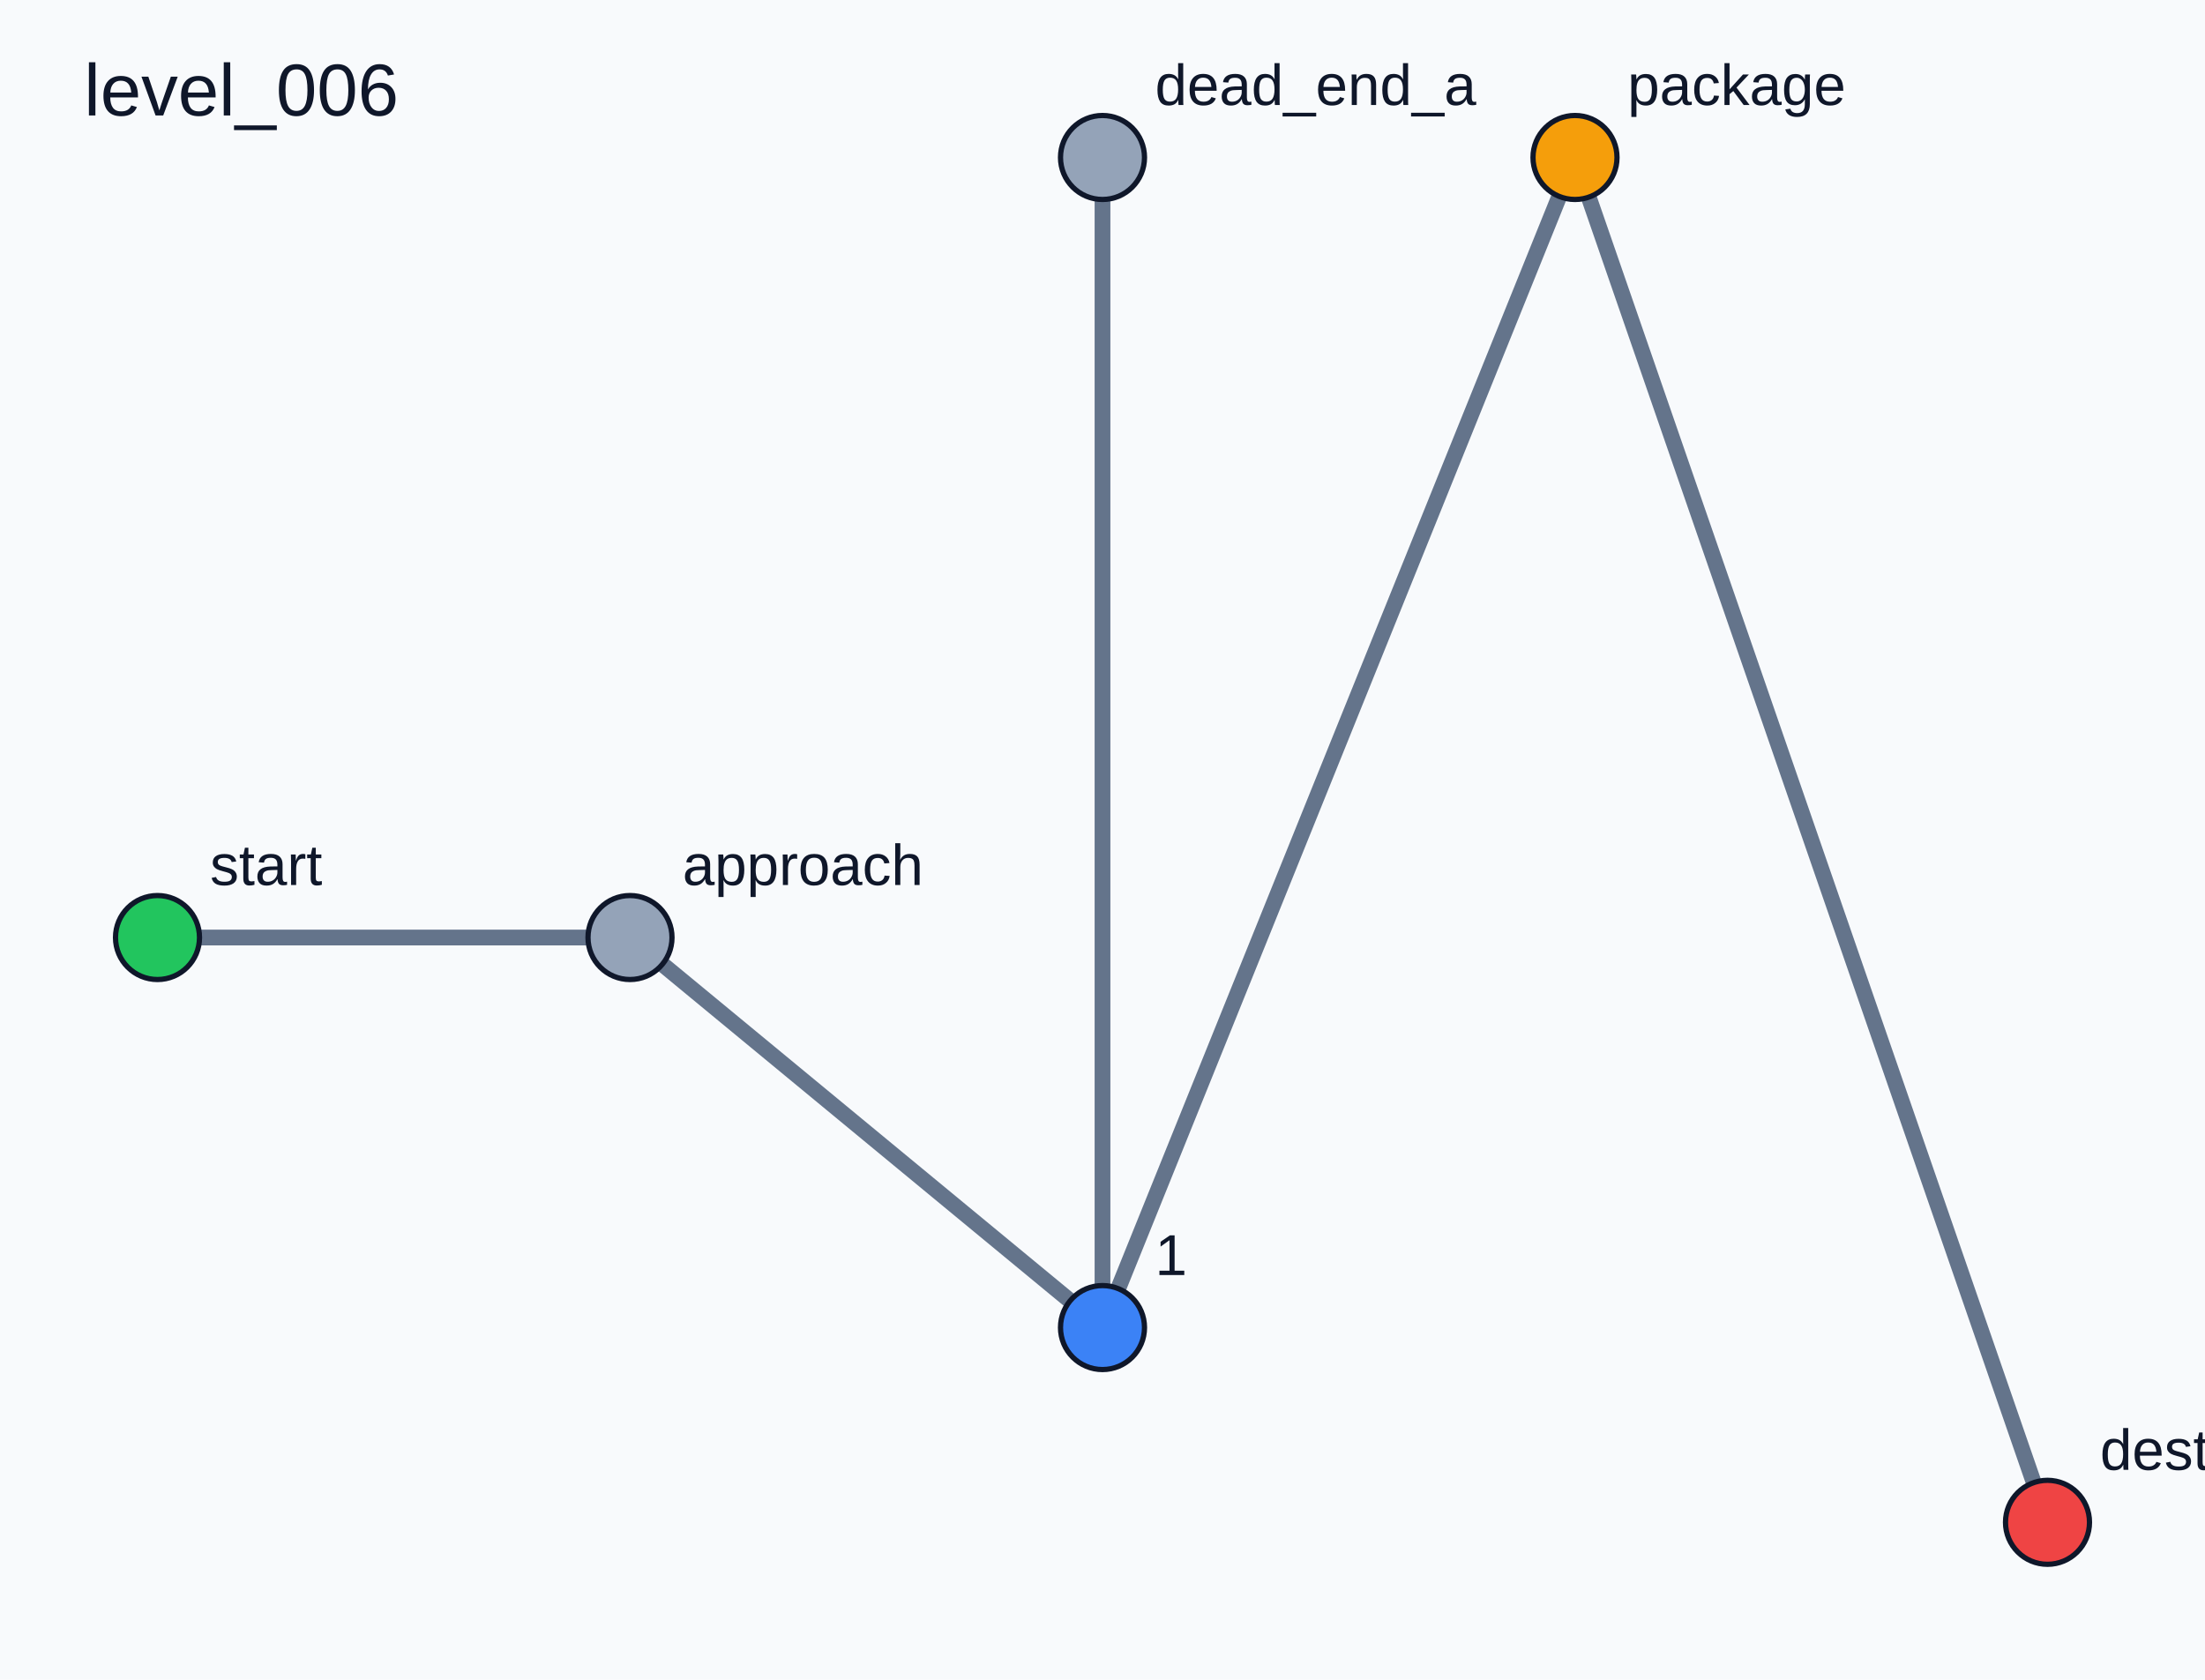
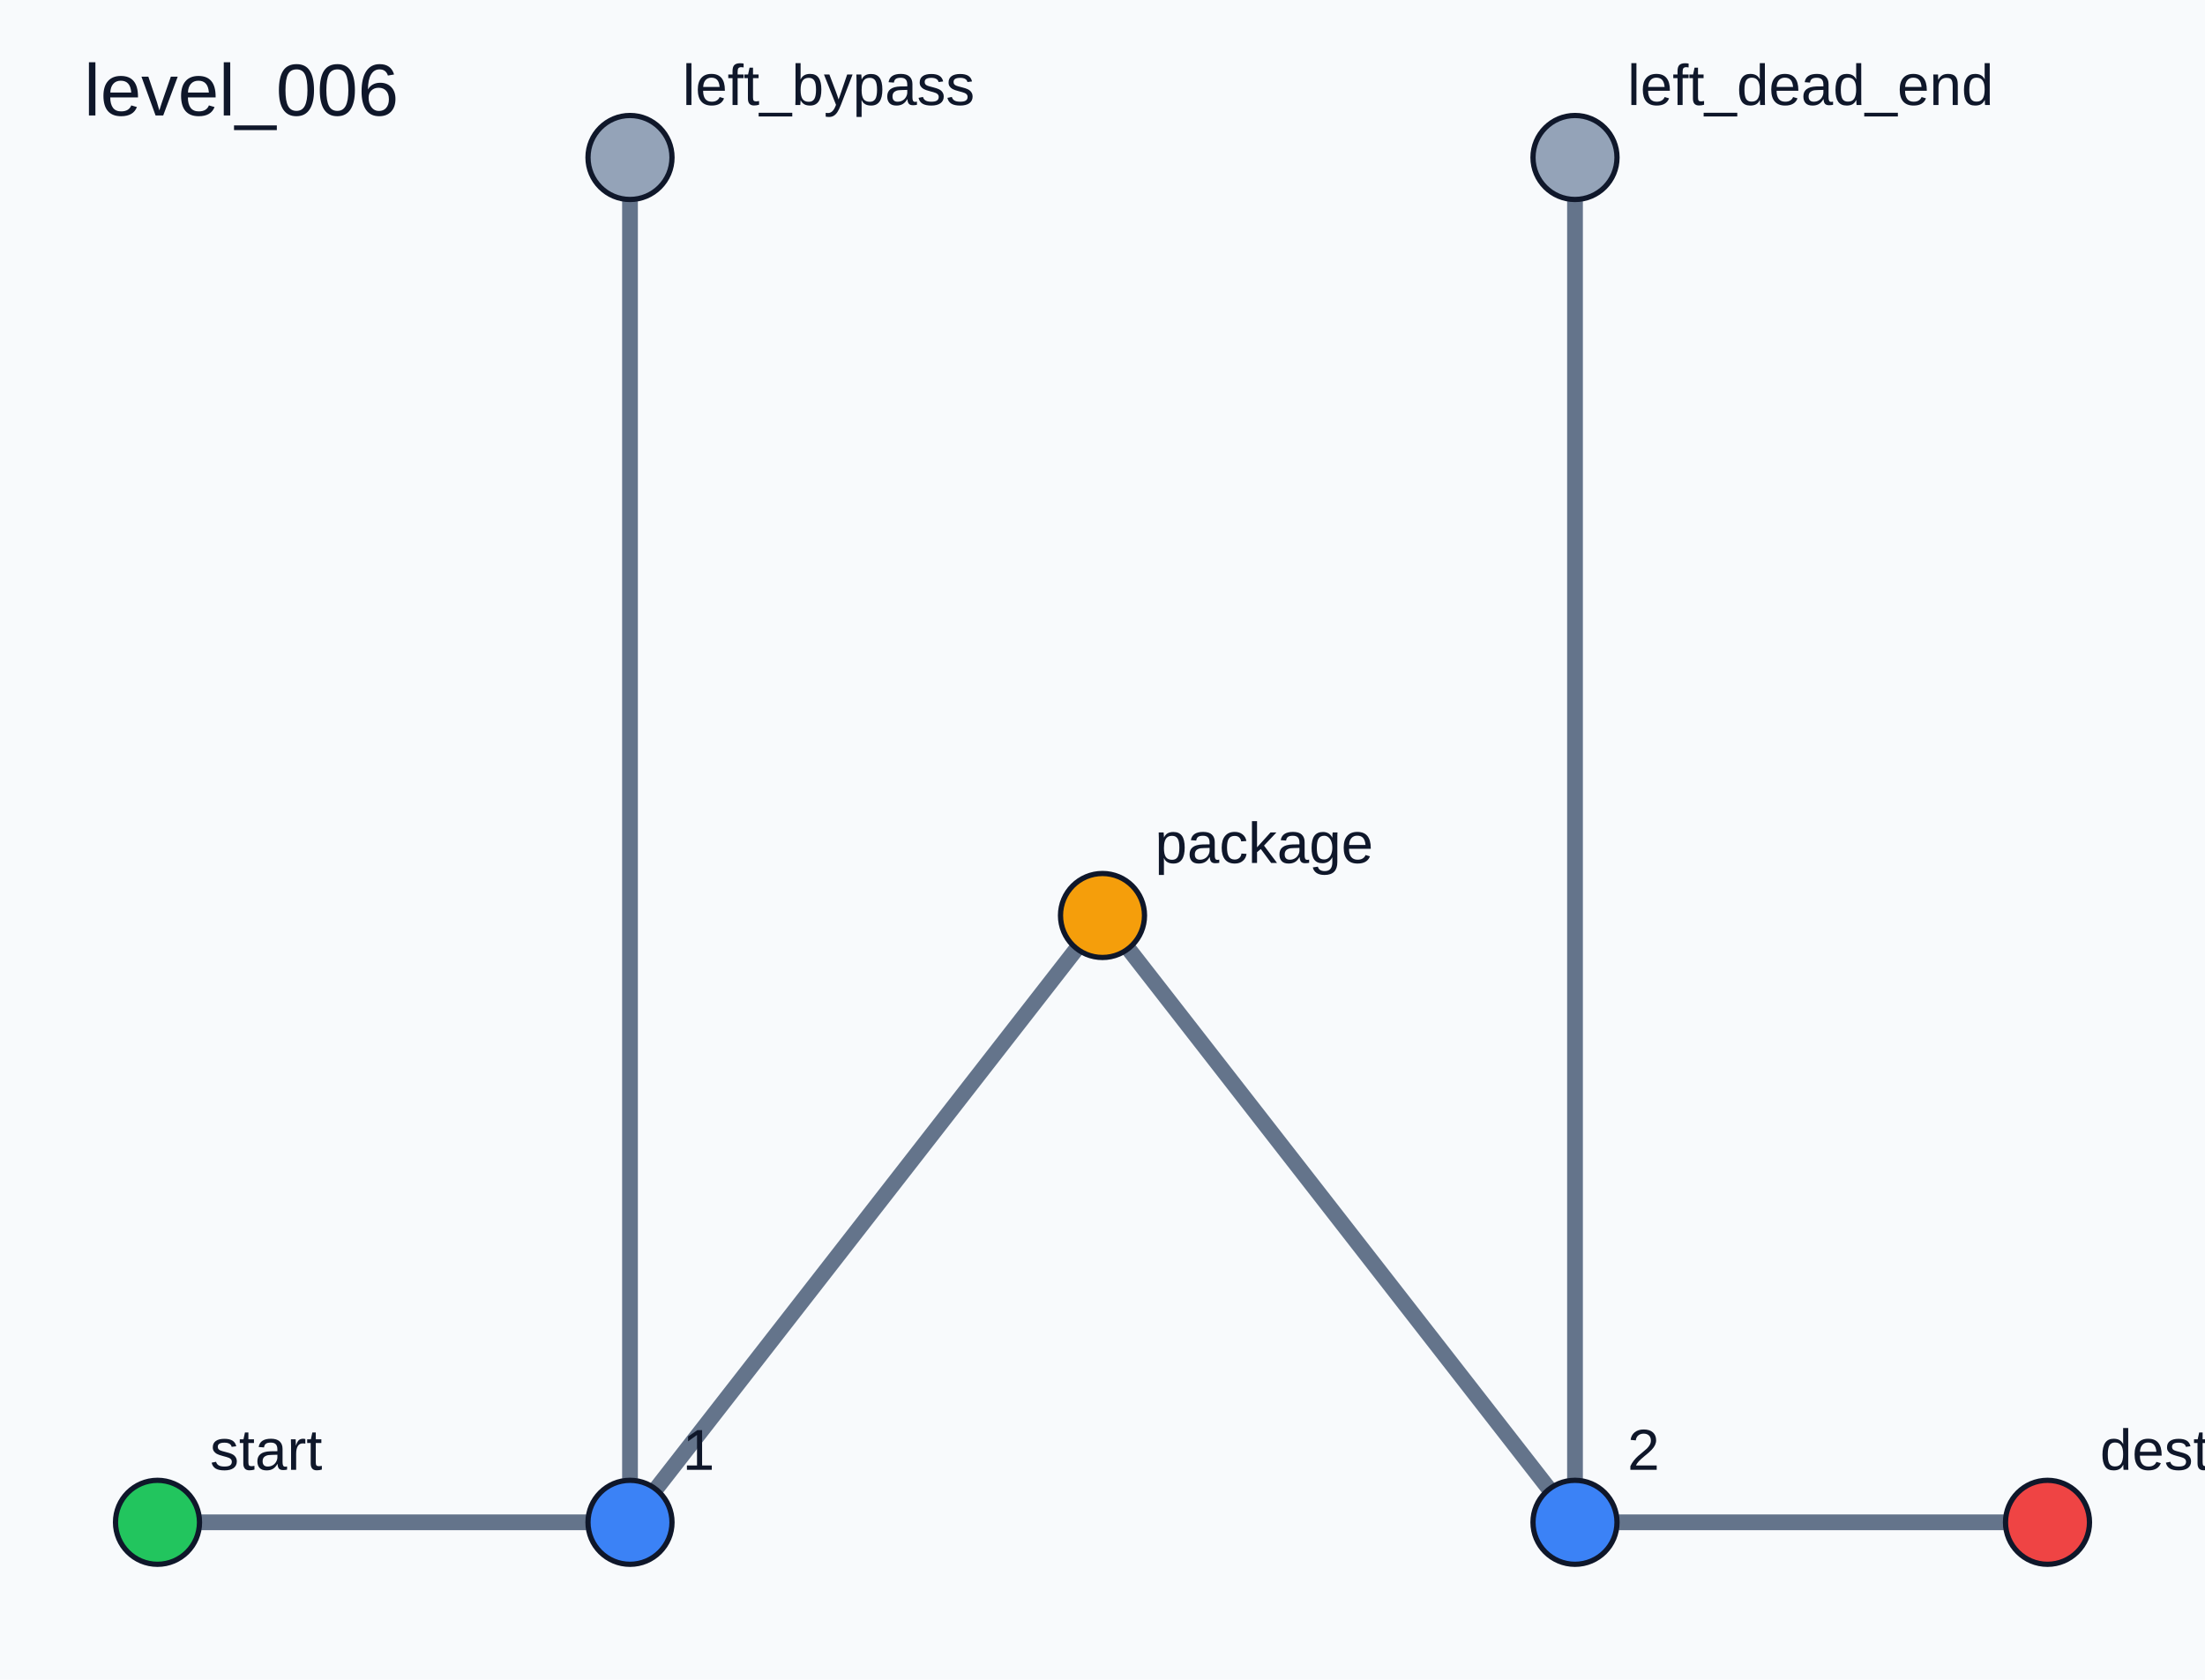
<svg xmlns="http://www.w3.org/2000/svg" width="420" height="320" viewBox="0 0 420 320">
  <rect width="100%" height="100%" fill="#f8fafc" />
  <text x="16" y="22" font-family="Arial" font-size="14" fill="#0f172a">level_006</text>
-   <line x1="30.0" y1="178.6" x2="120.0" y2="178.6" stroke="#64748b" stroke-width="3" />
-   <line x1="120.0" y1="178.6" x2="210.0" y2="252.9" stroke="#64748b" stroke-width="3" />
-   <line x1="210.0" y1="252.9" x2="210.0" y2="30.0" stroke="#64748b" stroke-width="3" />
-   <line x1="210.0" y1="252.9" x2="300.0" y2="30.0" stroke="#64748b" stroke-width="3" />
-   <line x1="300.0" y1="30.0" x2="390.0" y2="290.0" stroke="#64748b" stroke-width="3" />
-   <circle cx="30.0" cy="178.6" r="8" fill="#22c55e" stroke="#0f172a" stroke-width="1" />
-   <text x="40.0" y="168.6" font-family="Arial" font-size="11" fill="#0f172a">start</text>
-   <circle cx="120.0" cy="178.6" r="8" fill="#94a3b8" stroke="#0f172a" stroke-width="1" />
-   <text x="130.0" y="168.6" font-family="Arial" font-size="11" fill="#0f172a">approach</text>
-   <circle cx="210.0" cy="252.9" r="8" fill="#3b82f6" stroke="#0f172a" stroke-width="1" />
-   <text x="220.0" y="242.9" font-family="Arial" font-size="11" fill="#0f172a">1</text>
-   <circle cx="210.0" cy="30.0" r="8" fill="#94a3b8" stroke="#0f172a" stroke-width="1" />
-   <text x="220.0" y="20.0" font-family="Arial" font-size="11" fill="#0f172a">dead_end_a</text>
-   <circle cx="300.0" cy="30.0" r="8" fill="#f59e0b" stroke="#0f172a" stroke-width="1" />
-   <text x="310.0" y="20.0" font-family="Arial" font-size="11" fill="#0f172a">package</text>
+   <line x1="30.0" y1="290.0" x2="120.0" y2="290.0" stroke="#64748b" stroke-width="3" />
+   <line x1="120.0" y1="290.0" x2="120.0" y2="30.0" stroke="#64748b" stroke-width="3" />
+   <line x1="120.0" y1="290.0" x2="210.0" y2="174.4" stroke="#64748b" stroke-width="3" />
+   <line x1="210.0" y1="174.4" x2="300.0" y2="290.0" stroke="#64748b" stroke-width="3" />
+   <line x1="300.0" y1="290.0" x2="300.0" y2="30.0" stroke="#64748b" stroke-width="3" />
+   <line x1="300.0" y1="290.0" x2="390.0" y2="290.0" stroke="#64748b" stroke-width="3" />
+   <circle cx="30.0" cy="290.0" r="8" fill="#22c55e" stroke="#0f172a" stroke-width="1" />
+   <text x="40.0" y="280.0" font-family="Arial" font-size="11" fill="#0f172a">start</text>
+   <circle cx="120.0" cy="290.0" r="8" fill="#3b82f6" stroke="#0f172a" stroke-width="1" />
+   <text x="130.0" y="280.0" font-family="Arial" font-size="11" fill="#0f172a">1</text>
+   <circle cx="120.0" cy="30.0" r="8" fill="#94a3b8" stroke="#0f172a" stroke-width="1" />
+   <text x="130.0" y="20.0" font-family="Arial" font-size="11" fill="#0f172a">left_bypass</text>
+   <circle cx="210.0" cy="174.4" r="8" fill="#f59e0b" stroke="#0f172a" stroke-width="1" />
+   <text x="220.0" y="164.4" font-family="Arial" font-size="11" fill="#0f172a">package</text>
+   <circle cx="300.0" cy="290.0" r="8" fill="#3b82f6" stroke="#0f172a" stroke-width="1" />
+   <text x="310.0" y="280.0" font-family="Arial" font-size="11" fill="#0f172a">2</text>
+   <circle cx="300.0" cy="30.0" r="8" fill="#94a3b8" stroke="#0f172a" stroke-width="1" />
+   <text x="310.0" y="20.0" font-family="Arial" font-size="11" fill="#0f172a">left_dead_end</text>
  <circle cx="390.0" cy="290.0" r="8" fill="#ef4444" stroke="#0f172a" stroke-width="1" />
  <text x="400.0" y="280.0" font-family="Arial" font-size="11" fill="#0f172a">destination</text>
</svg>
